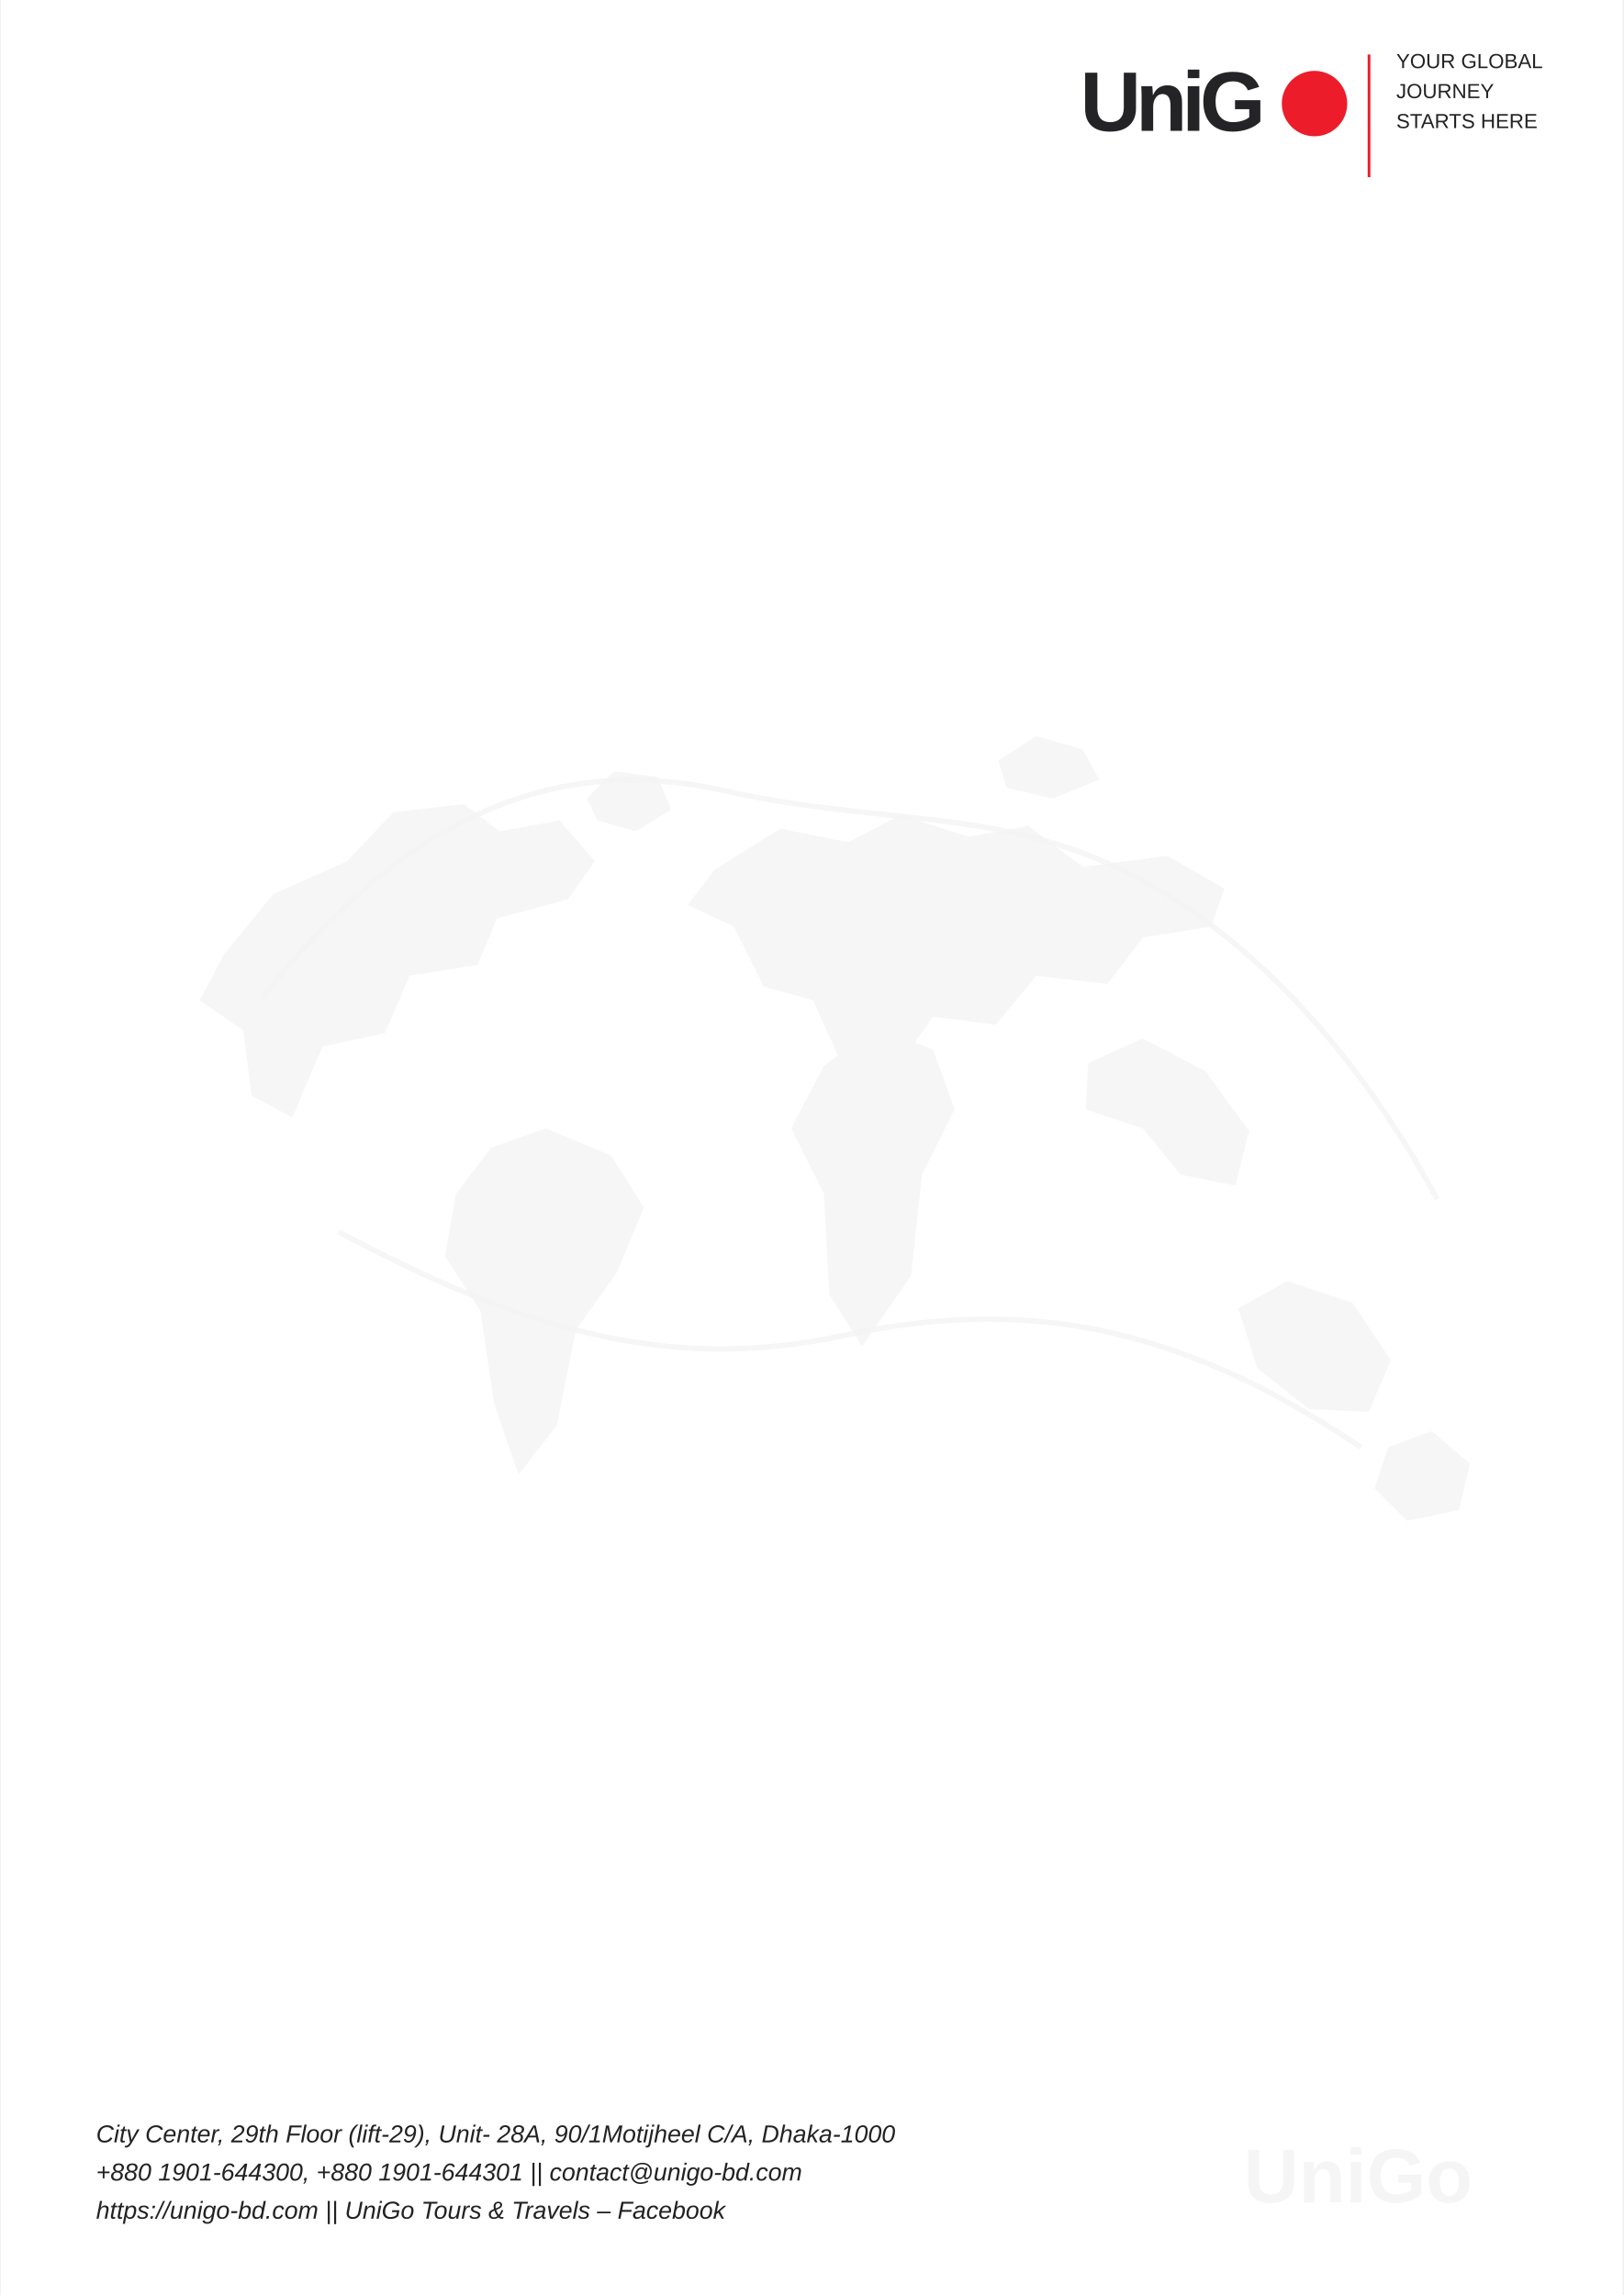
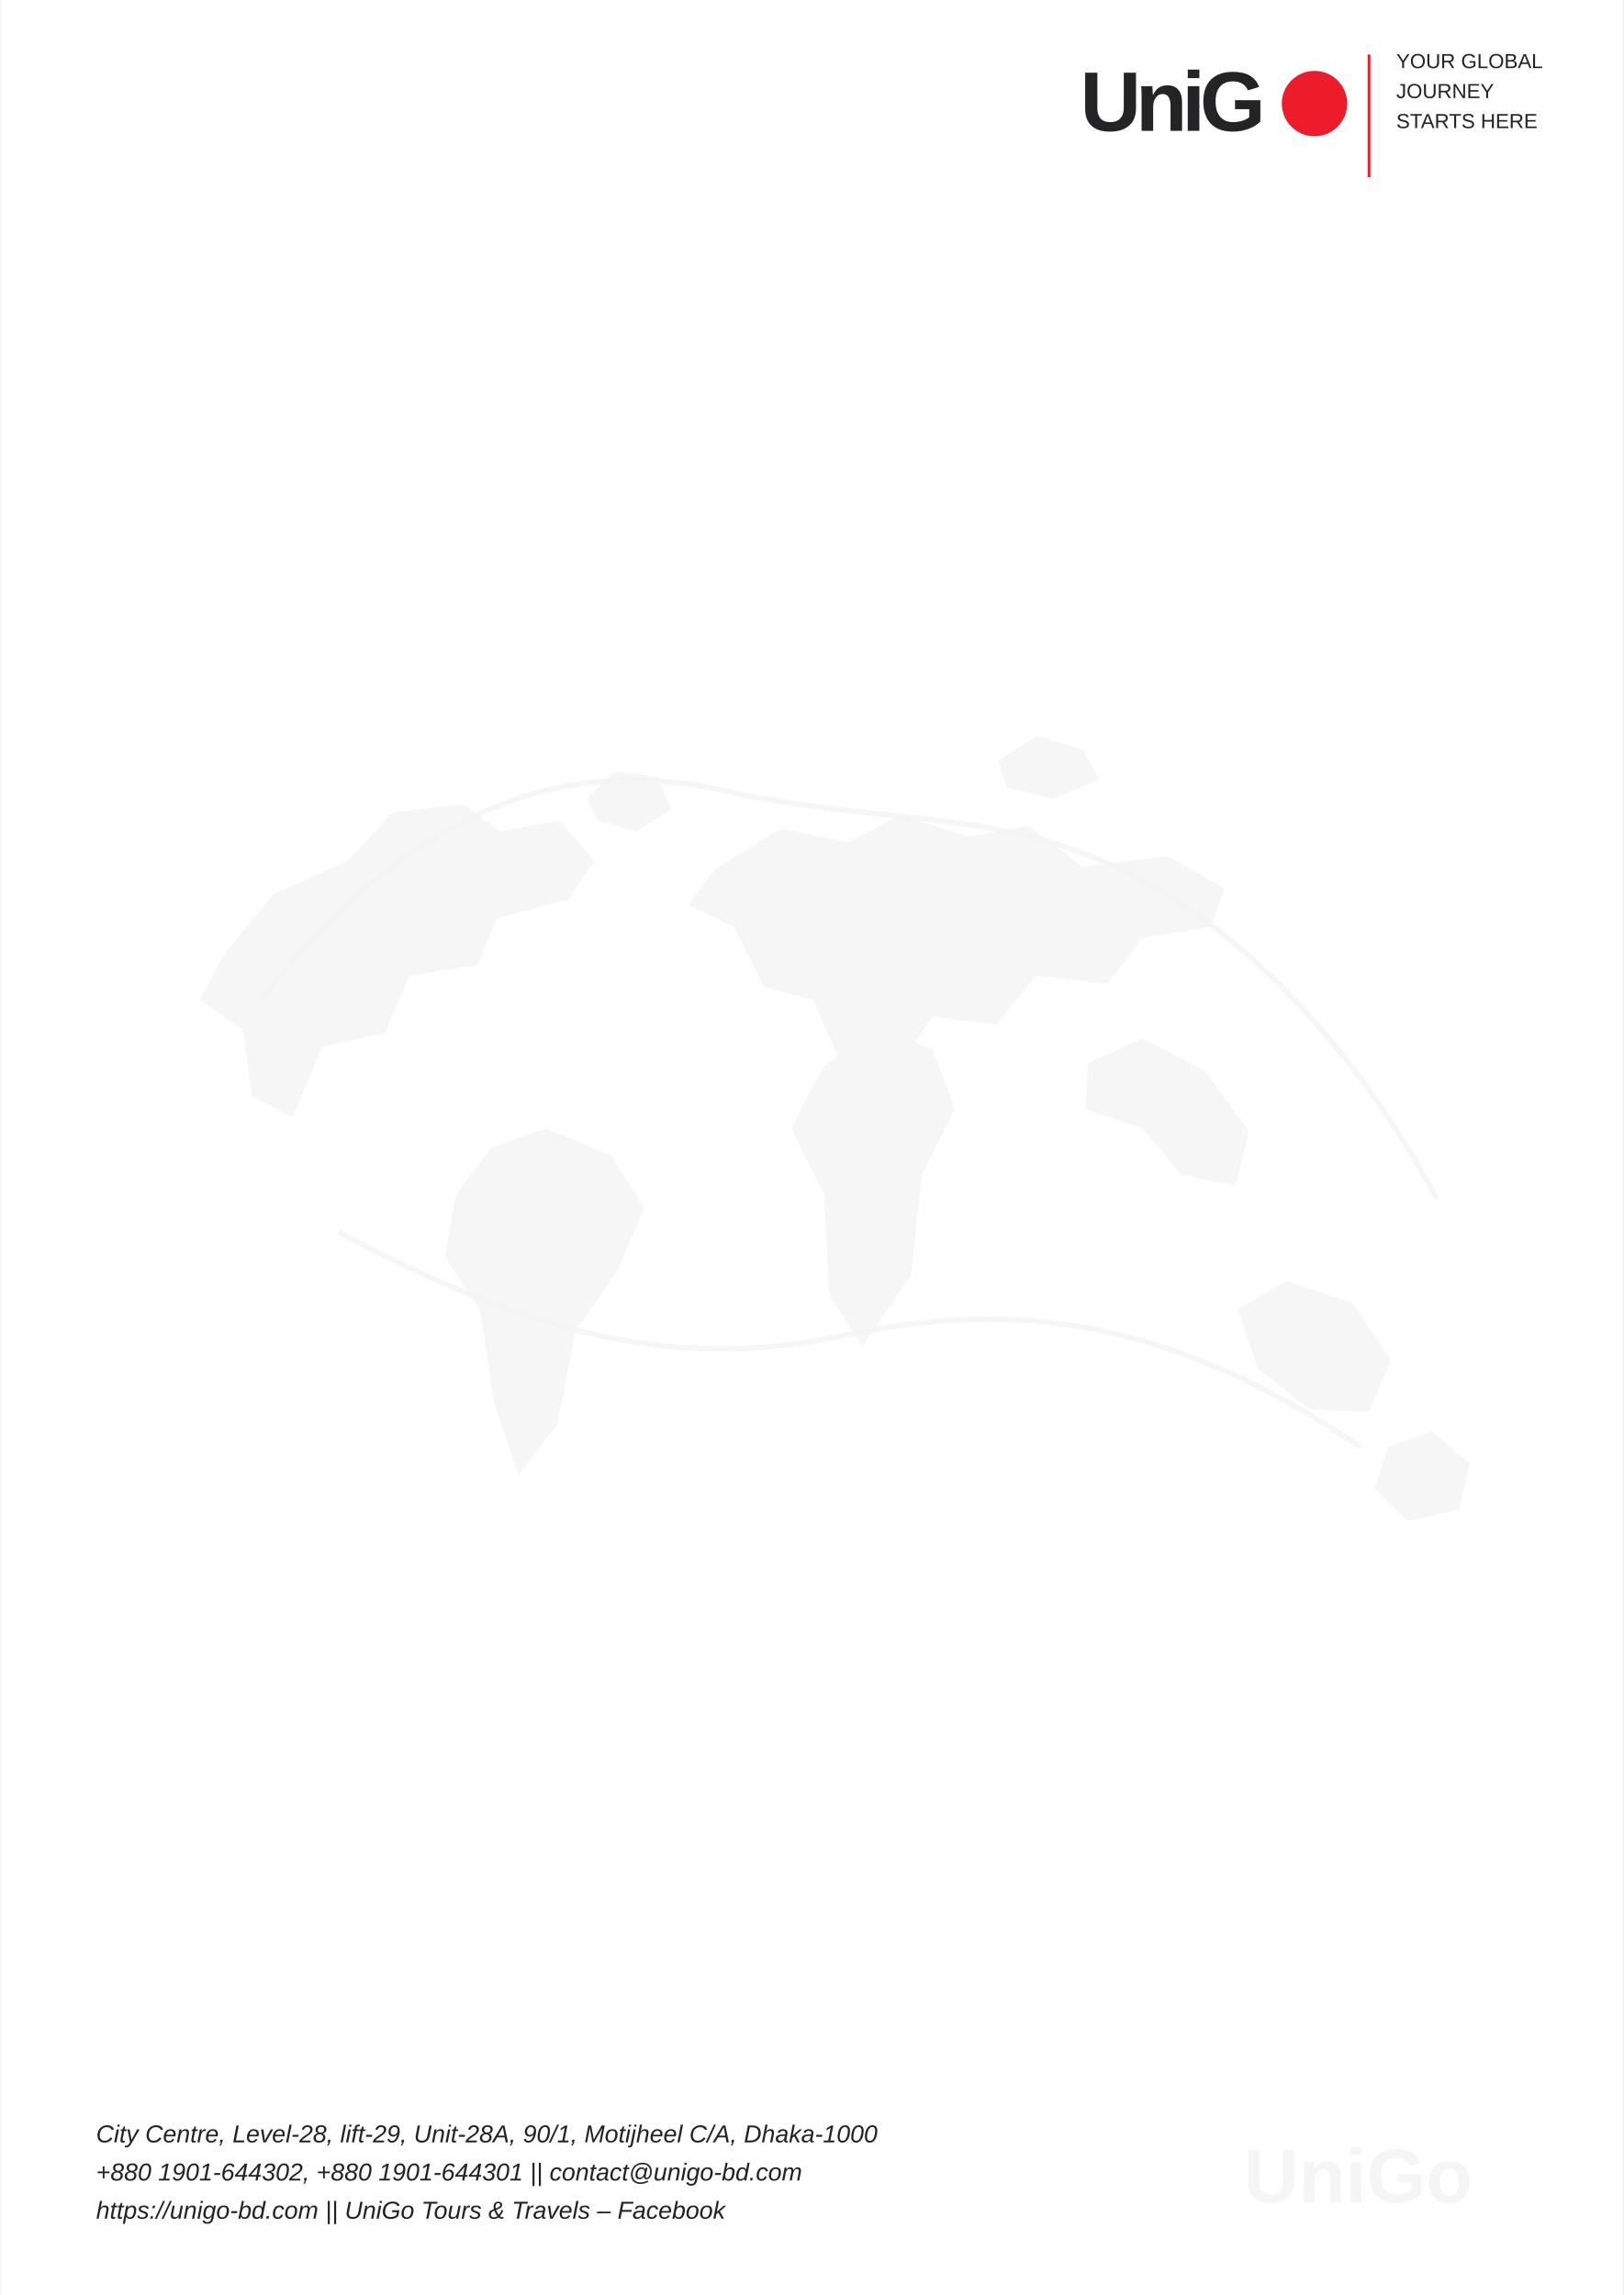
<svg xmlns="http://www.w3.org/2000/svg" width="993" height="1404" viewBox="0 0 595 842">
  <rect width="595" height="842" fill="#fff" />
  <g transform="translate(0 0)">
    <text x="396" y="48" font-family="Arial,sans-serif" font-size="31" font-weight="800" letter-spacing="-2" fill="#242326">UniG</text>
    <circle cx="482" cy="38" r="12" fill="#ed1c2b" />
    <path d="M502 20V65" stroke="#ed1c2b" stroke-width="1" />
    <text x="512" y="25" font-family="Arial,sans-serif" font-size="7.5" fill="#222">YOUR GLOBAL</text>
    <text x="512" y="36" font-family="Arial,sans-serif" font-size="7.5" fill="#222">JOURNEY</text>
    <text x="512" y="47" font-family="Arial,sans-serif" font-size="7.5" fill="#222">STARTS HERE</text>
  </g>
  <g fill="#f6f6f7" opacity="0.95">
    <path d="M82 350l18-22 27-12 17-18 26-3 13 10 22-4 13 15-10 14-26 7-7 17-25 4-9 21-23 5-11 26-15-8-3-24-16-11z" />
    <path d="M180 421l20-7 24 10 12 19-10 24-15 21-7 35-14 18-9-26-5-34-13-20 4-23z" />
    <path d="M262 319l24-15 25 5 19-10 25 8 22-4 20 15 31-4 21 12-5 14-25 4-13 17-26-3-15 18-23-3-12 17-23-3-9-20-18-5-11-22-17-8z" />
    <path d="M302 391l19-14 21 8 8 22-12 24-4 37-18 26-12-19-2-37-12-24z" />
    <path d="M399 390l20-9 23 12 16 22-5 20-20-4-14-17-21-7z" />
    <path d="M454 480l18-10 24 8 14 21-8 19-22-1-19-15z" />
    <path d="M509 531l16-6 14 12-4 17-19 4-12-12z" />
    <path d="M215 293l10-10 16 2 5 12-13 8-14-4z" />
    <path d="M366 279l14-9 17 5 6 11-17 7-17-4z" />
  </g>
  <g fill="none" stroke="#f4f4f5" stroke-width="2" opacity="0.8">
    <path d="M96 366c55-70 111-89 169-76s100 6 148 30 87 70 114 120" />
    <path d="M124 452c66 35 120 52 185 38s122-5 190 41" />
  </g>
-   <text x="35" y="786" font-family="Arial,sans-serif" font-size="9" font-style="italic" fill="#222">City Center, 29th Floor (lift-29), Unit- 28A, 90/1Motijheel C/A, Dhaka-1000</text>
-   <text x="35" y="800" font-family="Arial,sans-serif" font-size="9" font-style="italic" fill="#222">+880 1901-644300, +880 1901-644301 || contact@unigo-bd.com</text>
+   <text x="35" y="786" font-family="Arial,sans-serif" font-size="9" font-style="italic" fill="#222">City Centre, Level-28, lift-29, Unit-28A, 90/1, Motijheel C/A, Dhaka-1000</text>
+   <text x="35" y="800" font-family="Arial,sans-serif" font-size="9" font-style="italic" fill="#222">+880 1901-644302, +880 1901-644301 || contact@unigo-bd.com</text>
  <text x="35" y="814" font-family="Arial,sans-serif" font-size="9" font-style="italic" fill="#222">https://unigo-bd.com || UniGo Tours &amp; Travels – Facebook</text>
  <text x="456" y="808" font-family="Arial,sans-serif" font-size="28" font-weight="800" fill="#f5f5f6">UniGo</text>
</svg>
